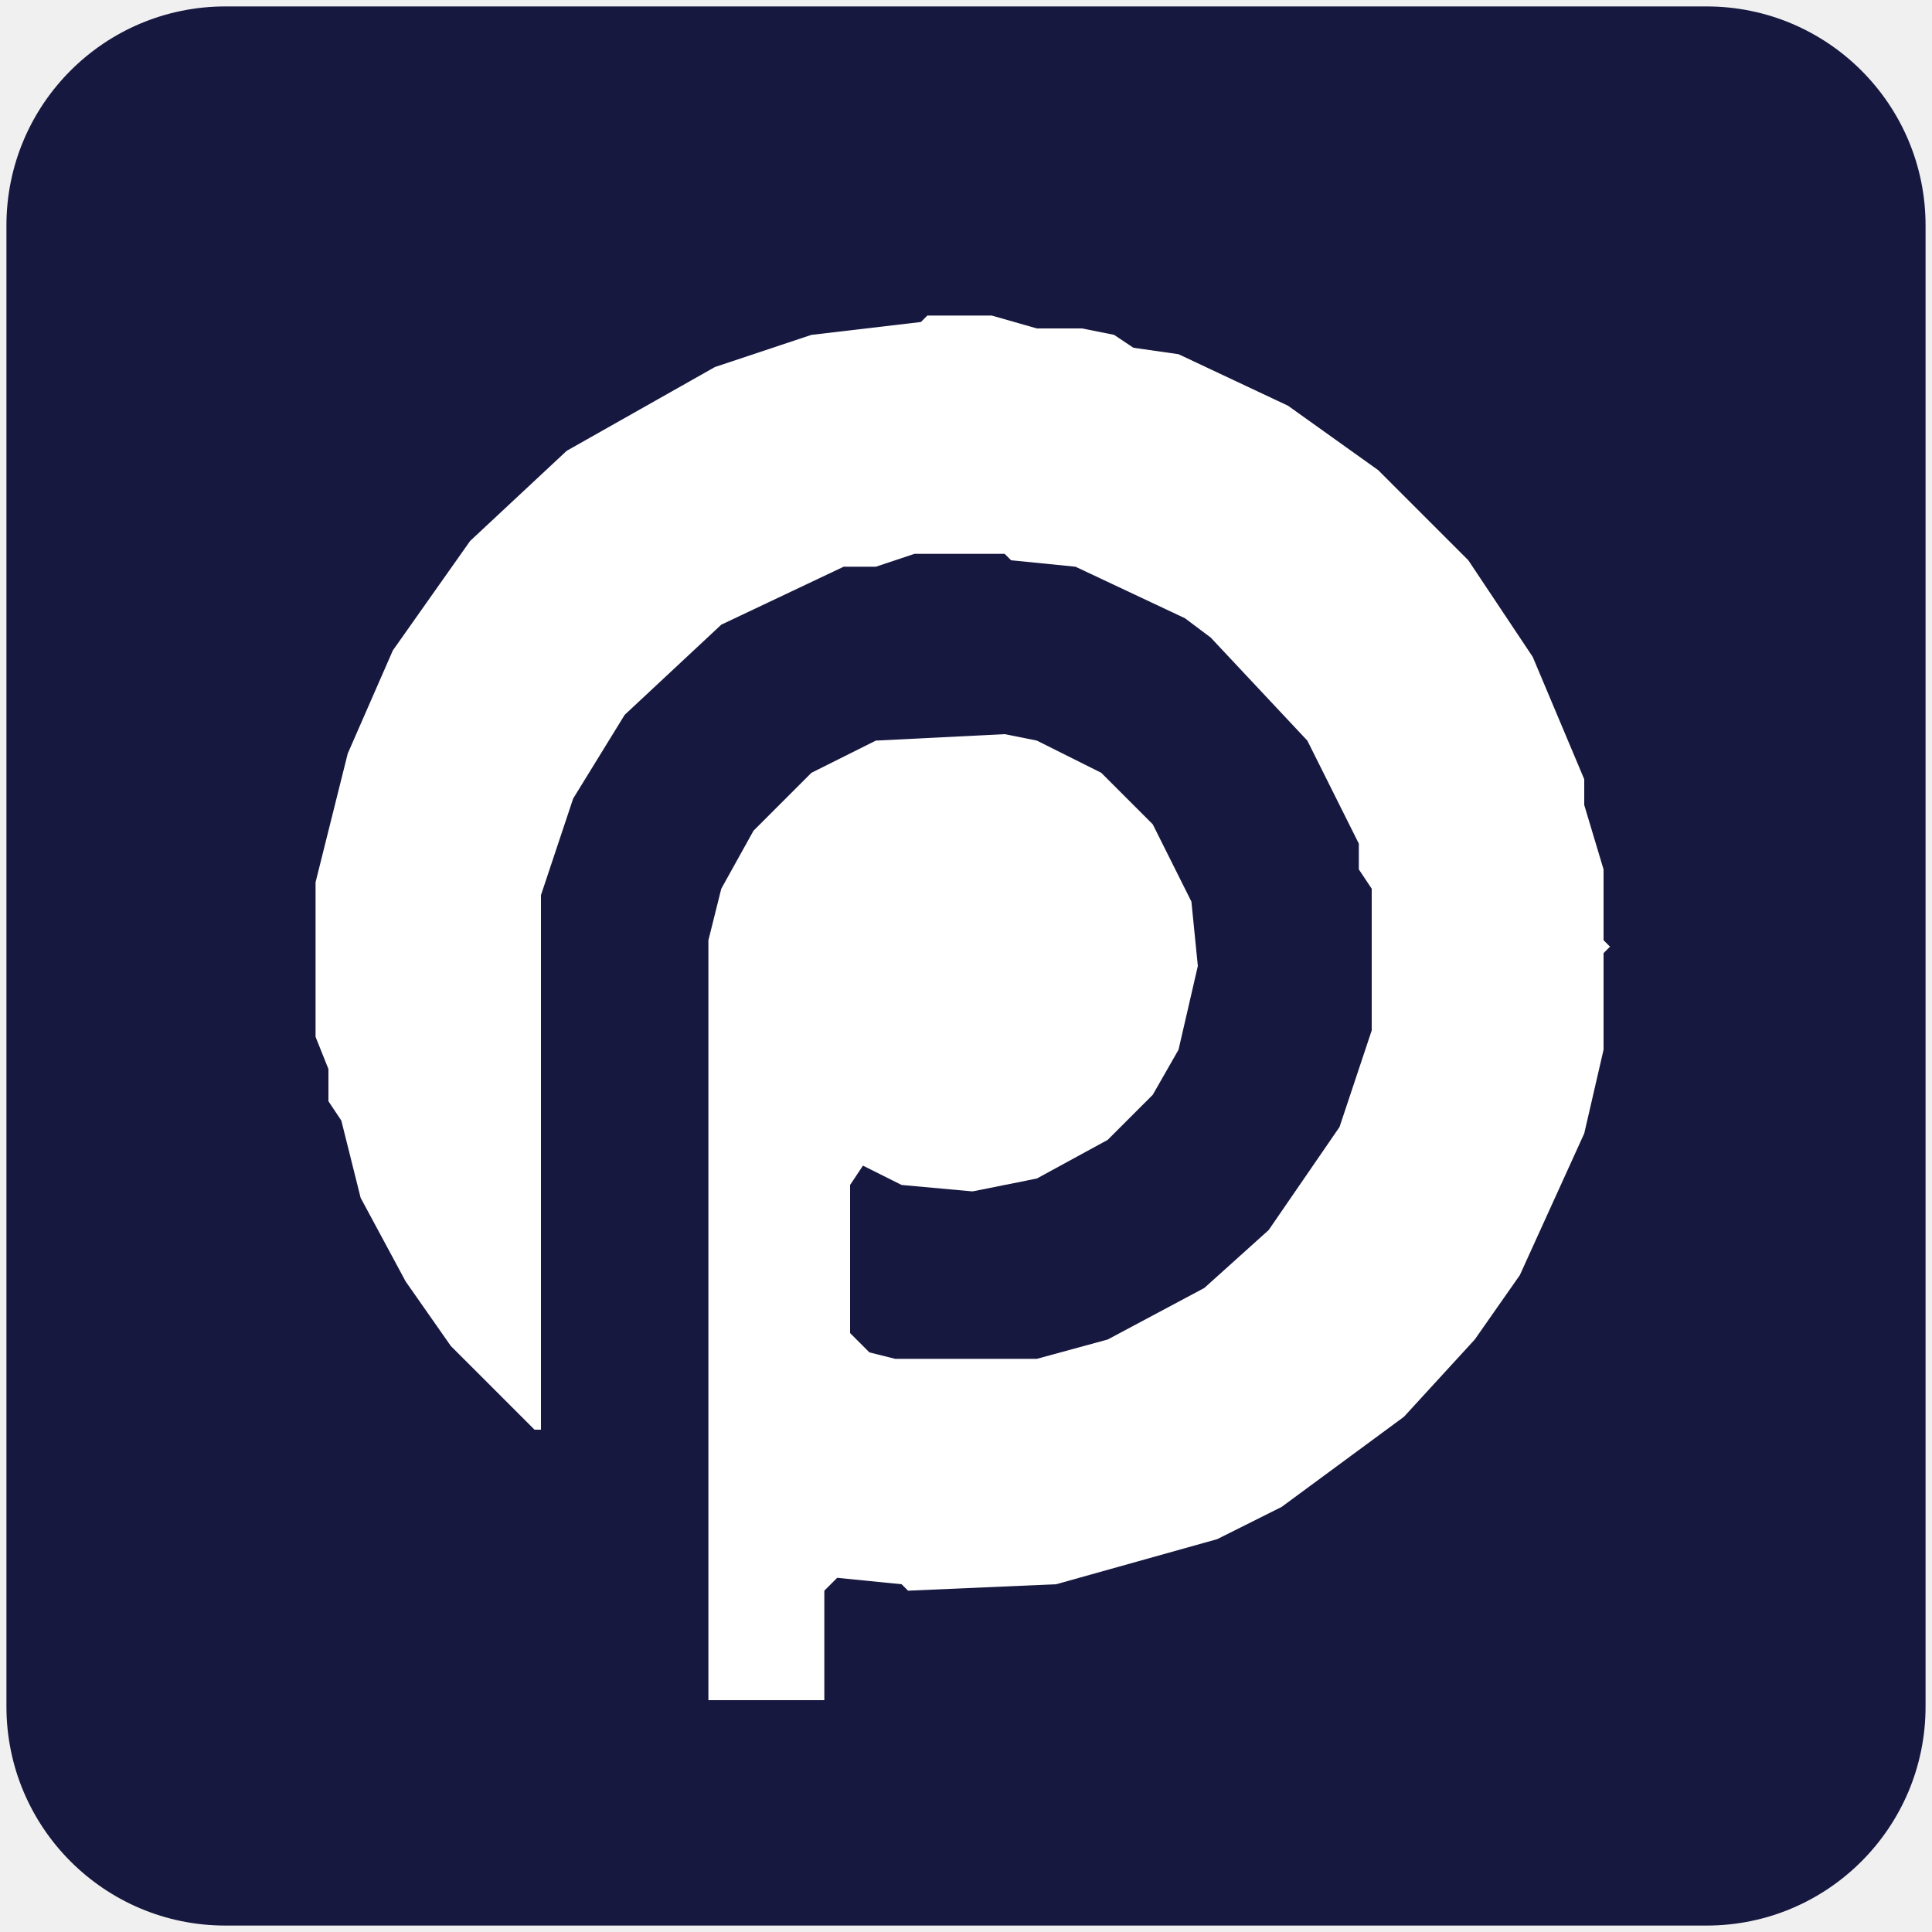
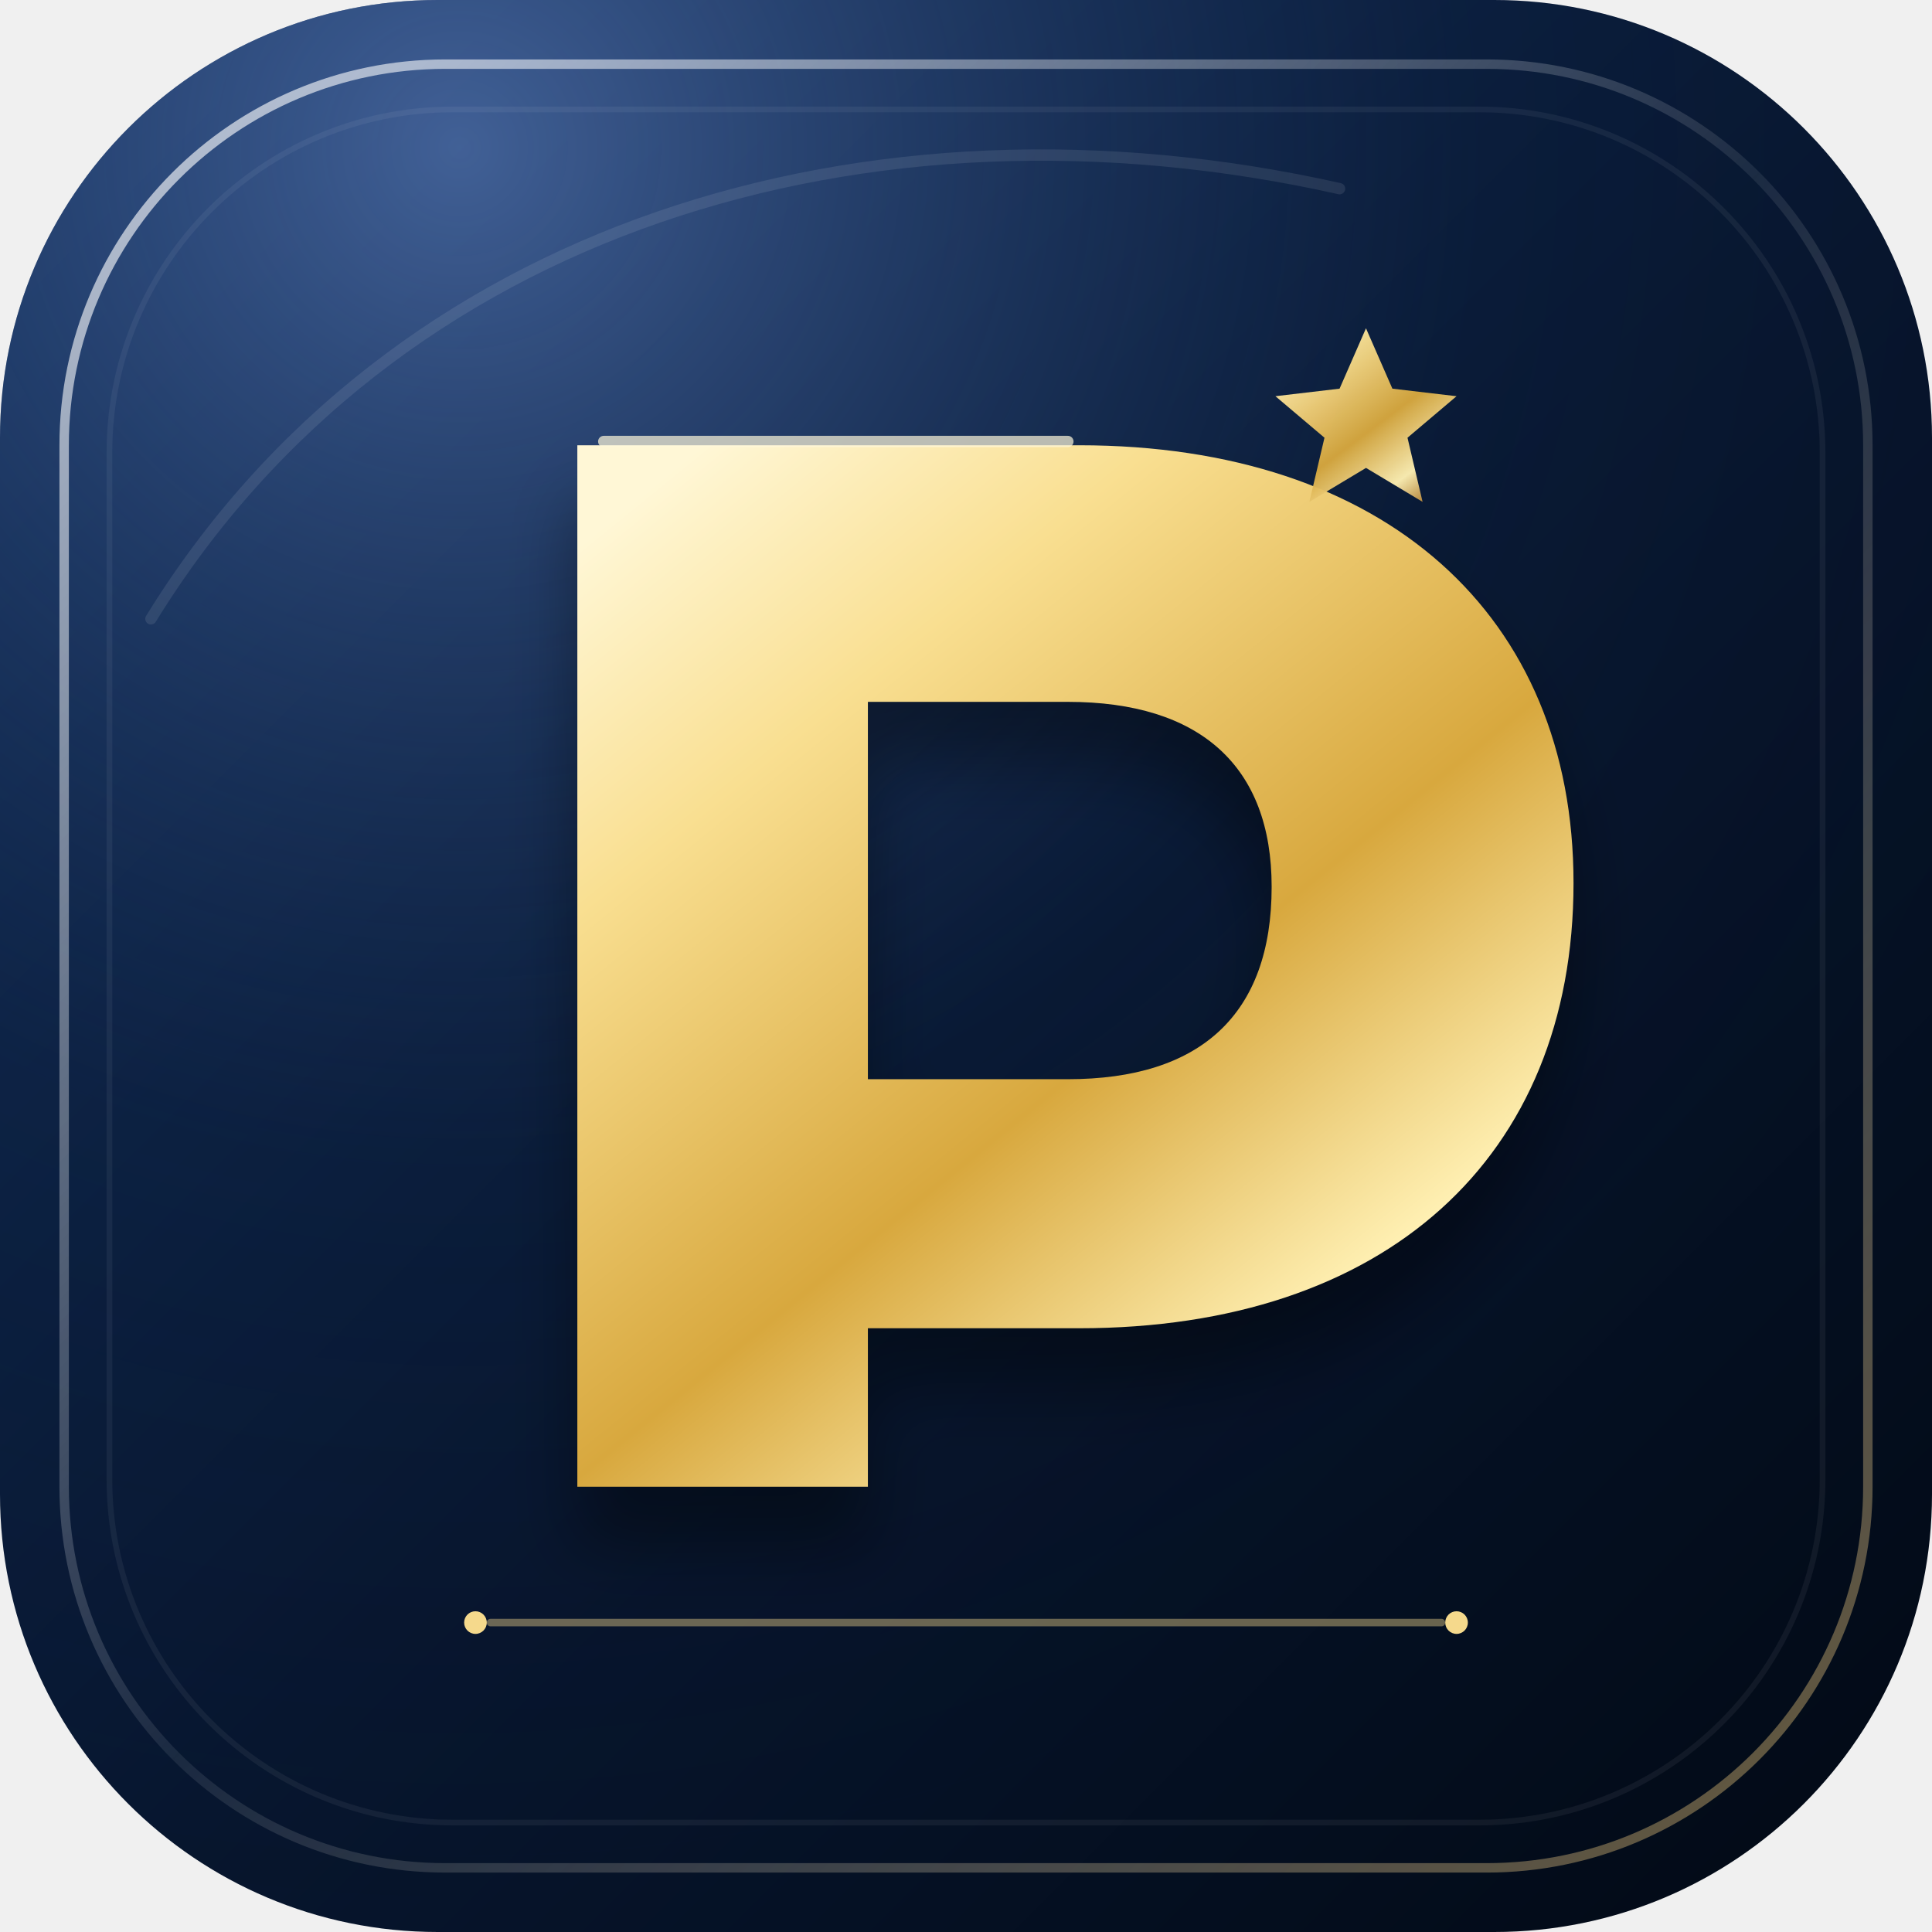
- <svg xmlns="http://www.w3.org/2000/svg" width="512" height="512" viewBox="0 0 300 300">
-   <rect x="1" y="1" width="298" height="298" rx="34" fill="#17183F" />
-   <path d="M 183,55 176,54 173,52 168,51 161,51 154,49 144,49 143,50 126,52 111,57 88,70 73,84 61,101 54,117 49,137 49,161 51,166 51,171 53,174 56,186 63,199 70,209 83,222 84,222 84,139 89,124 97,111 112,97 131,88 136,88 142,86 156,86 157,87 167,88 184,96 188,99 203,115 211,131 211,135 213,138 213,160 208,175 197,191 187,200 172,208 161,211 139,211 135,210 132,207 132,184 134,181 140,184 151,185 161,183 172,177 179,170 183,163 186,150 185,140 179,128 171,120 161,115 156,114 136,115 126,120 117,129 112,138 110,146 110,264 128,264 128,247 130,245 140,246 141,247 164,246 189,239 199,234 218,220 229,208 236,198 246,176 249,163 249,148 250,147 249,146 249,135 246,125 246,121 238,102 228,87 214,73 200,63 Z" fill="#FFFFFF" fill-rule="evenodd" />
+ <svg xmlns="http://www.w3.org/2000/svg" viewBox="0 0 512 512" role="img" aria-label="PRYNCE">
+   <defs>
+     <linearGradient id="midnight" x1="0" y1="0" x2="1" y2="1">
+       <stop offset="0" stop-color="#102b55" />
+       <stop offset=".52" stop-color="#07162f" />
+       <stop offset="1" stop-color="#020914" />
+     </linearGradient>
+     <radialGradient id="sheen" cx=".24" cy=".08" r=".95">
+       <stop offset="0" stop-color="#6c91d5" stop-opacity=".55" />
+       <stop offset=".55" stop-color="#244477" stop-opacity=".08" />
+       <stop offset="1" stop-color="#020914" stop-opacity="0" />
+     </radialGradient>
+     <linearGradient id="gold" x1=".12" y1="0" x2=".9" y2="1">
+       <stop offset="0" stop-color="#fff7d6" />
+       <stop offset=".22" stop-color="#f9df91" />
+       <stop offset=".56" stop-color="#d8a83e" />
+       <stop offset=".82" stop-color="#fff0b3" />
+       <stop offset="1" stop-color="#a86e19" />
+     </linearGradient>
+     <linearGradient id="edge" x1="0" y1="0" x2="1" y2="1">
+       <stop offset="0" stop-color="#ffffff" stop-opacity=".7" />
+       <stop offset=".5" stop-color="#ffffff" stop-opacity=".08" />
+       <stop offset="1" stop-color="#e5bd69" stop-opacity=".45" />
+     </linearGradient>
+     <filter id="shadow" x="-30%" y="-30%" width="160%" height="160%">
+       <feGaussianBlur stdDeviation="9" />
+     </filter>
+   </defs>
+   <rect width="512" height="512" rx="116" fill="url(#midnight)" />
+   <rect width="512" height="512" rx="116" fill="url(#sheen)" />
+   <path d="M40 164C104 60 230 22 355 50" fill="none" stroke="#fff" stroke-opacity=".09" stroke-width="3" stroke-linecap="round" />
+   <rect x="17" y="17" width="478" height="478" rx="101" fill="none" stroke="url(#edge)" stroke-width="2.5" />
+   <rect x="29" y="29" width="454" height="454" rx="91" fill="none" stroke="#fff" stroke-opacity=".055" stroke-width="1.5" />
+   <path d="M153 402V126h133c81 0 131 45 131 116 0 73-50 118-131 118h-56v42h-77zm77-108h53c35 0 54-17 54-51 0-32-19-49-54-49h-53v100z" fill="#000" opacity=".38" filter="url(#shadow)" transform="translate(0 8)" />
+   <path d="M153 394V118h133c81 0 131 45 131 116 0 73-50 118-131 118h-56v42h-77zm77-108h53c35 0 54-17 54-51 0-32-19-49-54-49h-53v100z" fill="url(#gold)" />
+   <path d="M160 117h123" stroke="#fff8dc" stroke-opacity=".7" stroke-width="3" stroke-linecap="round" />
+   <path d="M362 87l7 16 17 2-13 11 4 17-15-9-15 9 4-17-13-11 17-2z" fill="url(#gold)" opacity=".96" />
+   <path d="M130 430h252" stroke="#f5d98c" stroke-opacity=".42" stroke-width="2" stroke-linecap="round" />
+   <circle cx="126" cy="430" r="3" fill="#f5d98c" />
+   <circle cx="386" cy="430" r="3" fill="#f5d98c" />
</svg>
